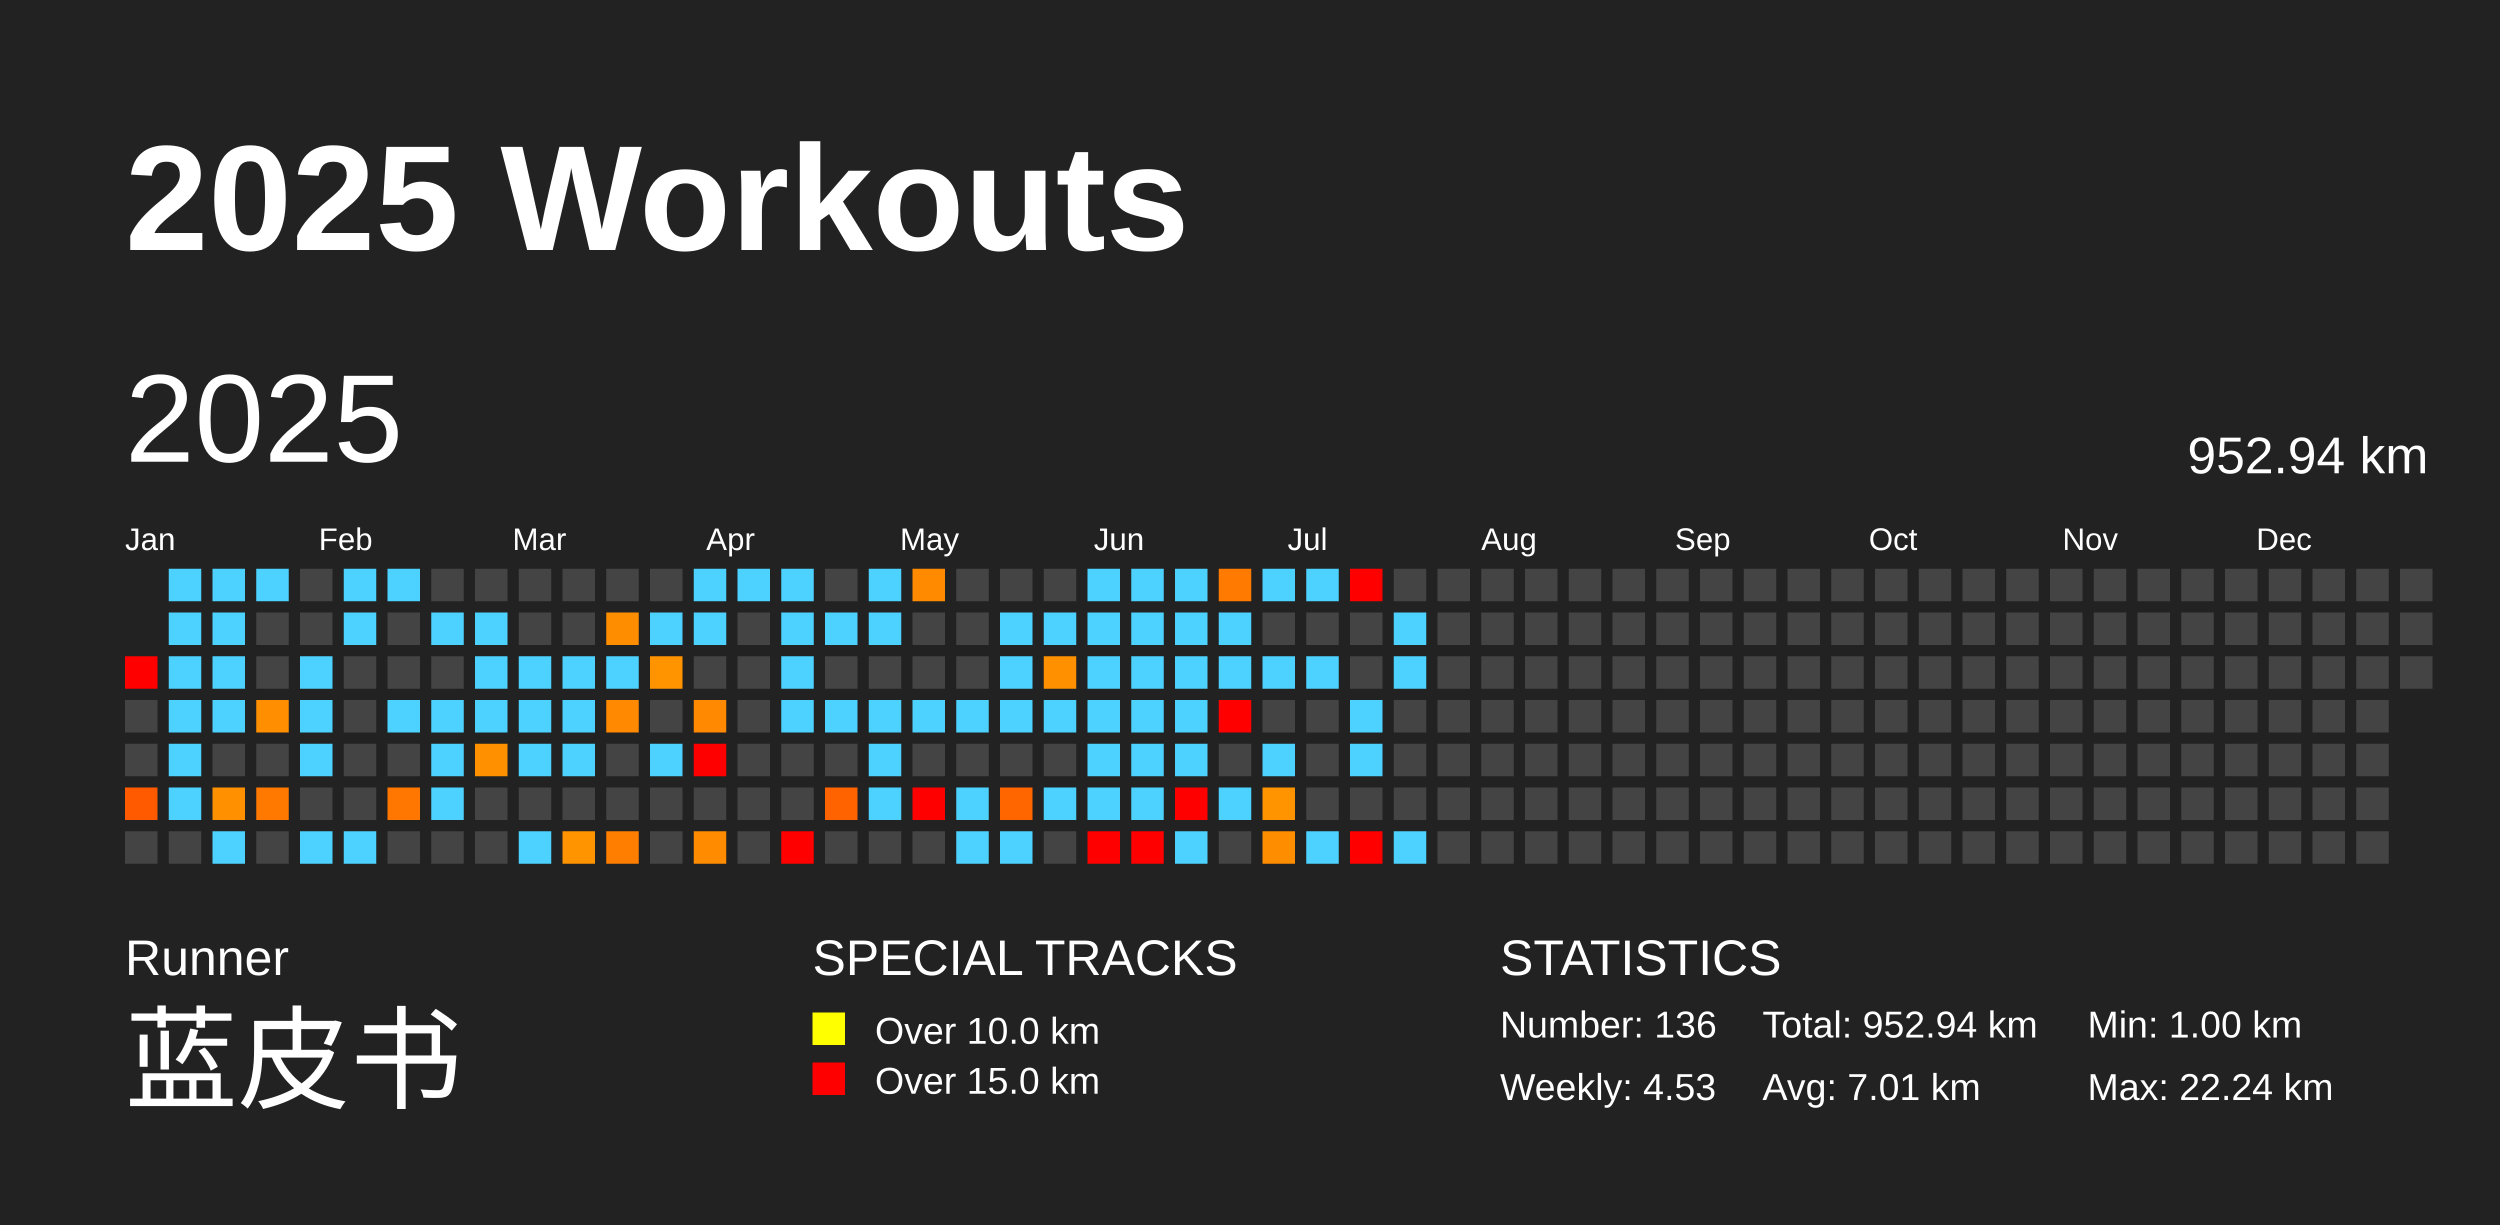
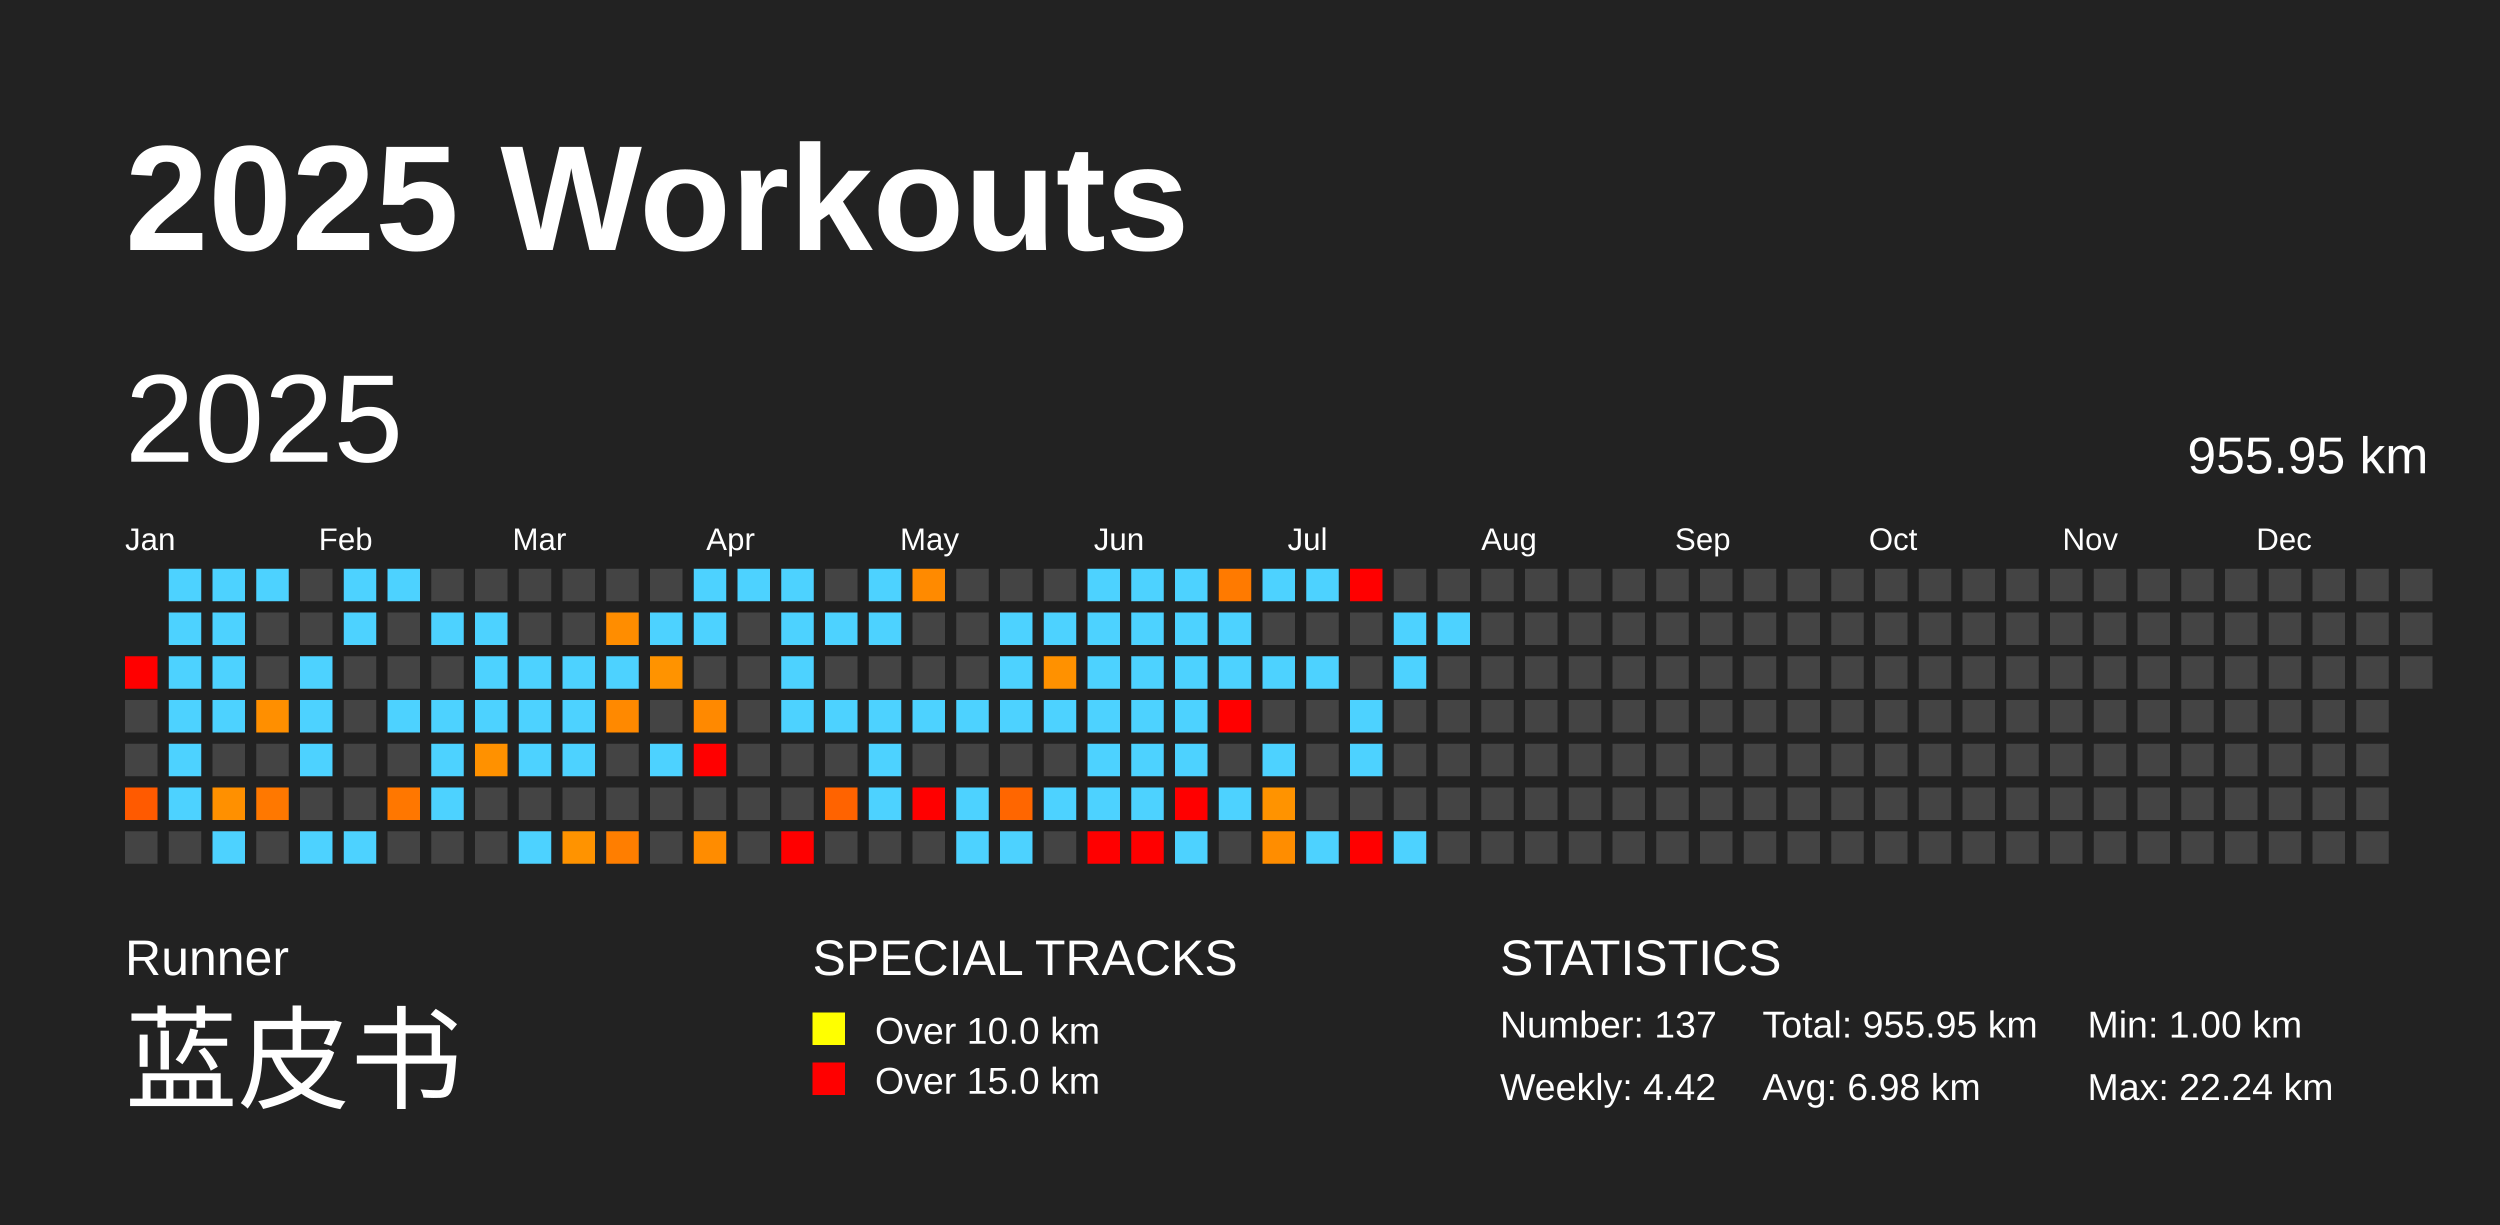
<svg xmlns="http://www.w3.org/2000/svg" baseProfile="full" height="98mm" version="1.1" viewBox="0,0,200,98" width="200mm">
  <defs />
  <rect fill="#222222" height="98" width="200" x="0" y="0" />
  <text fill="#FFFFFF" style="font-size:12px; font-family:Arial; font-weight:bold;" x="10" y="20">2025 Workouts</text>
  <text fill="#FFFFFF" style="font-size:4px; font-family:Arial" x="10" y="78">Runner</text>
  <text fill="#FFFFFF" style="font-size:9px; font-family:Arial" x="10" y="88">蓝皮书</text>
  <text fill="#FFFFFF" style="font-size:4px; font-family:Arial" x="65" y="78">SPECIAL TRACKS</text>
  <rect fill="yellow" height="2.6" width="2.6" x="65" y="81" />
  <text fill="#FFFFFF" style="font-size:3px; font-family:Arial" x="70" y="83.5">Over 10.0 km</text>
  <rect fill="red" height="2.6" width="2.6" x="65" y="85" />
  <text fill="#FFFFFF" style="font-size:3px; font-family:Arial" x="70" y="87.5">Over 15.0 km</text>
  <text fill="#FFFFFF" style="font-size:4px; font-family:Arial" x="120" y="78">STATISTICS</text>
-   <text fill="#FFFFFF" style="font-size:3px; font-family:Arial" x="120" y="83">Number: 136</text>
-   <text fill="#FFFFFF" style="font-size:3px; font-family:Arial" x="120" y="88">Weekly: 4.53</text>
-   <text fill="#FFFFFF" style="font-size:3px; font-family:Arial" x="141" y="83">Total: 952.94 km</text>
-   <text fill="#FFFFFF" style="font-size:3px; font-family:Arial" x="141" y="88">Avg: 7.01 km</text>
+   <text fill="#FFFFFF" style="font-size:3px; font-family:Arial" x="120" y="83">Number: 137</text>
+   <text fill="#FFFFFF" style="font-size:3px; font-family:Arial" x="120" y="88">Weekly: 4.42</text>
+   <text fill="#FFFFFF" style="font-size:3px; font-family:Arial" x="141" y="83">Total: 955.95 km</text>
+   <text fill="#FFFFFF" style="font-size:3px; font-family:Arial" x="141" y="88">Avg: 6.98 km</text>
  <text fill="#FFFFFF" style="font-size:3px; font-family:Arial" x="167" y="83">Min: 1.00 km</text>
  <text fill="#FFFFFF" style="font-size:3px; font-family:Arial" x="167" y="88">Max: 22.24 km</text>
  <text dominant-baseline="hanging" fill="#FFFFFF" style="font-size:10.0px; font-family:Arial;" x="10" y="30">2025</text>
-   <text dominant-baseline="hanging" fill="#FFFFFF" style="font-size:4.125px; font-family:Arial;" x="175" y="35">952.94 km</text>
+   <text dominant-baseline="hanging" fill="#FFFFFF" style="font-size:4.125px; font-family:Arial;" x="175" y="35">955.95 km</text>
  <text fill="#FFFFFF" style="font-size:2.5px; font-family:Arial" x="10.0" y="44">Jan</text>
  <text fill="#FFFFFF" style="font-size:2.5px; font-family:Arial" x="25.5" y="44">Feb</text>
  <text fill="#FFFFFF" style="font-size:2.5px; font-family:Arial" x="41.0" y="44">Mar</text>
  <text fill="#FFFFFF" style="font-size:2.5px; font-family:Arial" x="56.5" y="44">Apr</text>
  <text fill="#FFFFFF" style="font-size:2.5px; font-family:Arial" x="72.0" y="44">May</text>
  <text fill="#FFFFFF" style="font-size:2.5px; font-family:Arial" x="87.5" y="44">Jun</text>
  <text fill="#FFFFFF" style="font-size:2.5px; font-family:Arial" x="103.0" y="44">Jul</text>
  <text fill="#FFFFFF" style="font-size:2.5px; font-family:Arial" x="118.5" y="44">Aug</text>
  <text fill="#FFFFFF" style="font-size:2.5px; font-family:Arial" x="134.0" y="44">Sep</text>
  <text fill="#FFFFFF" style="font-size:2.5px; font-family:Arial" x="149.5" y="44">Oct</text>
  <text fill="#FFFFFF" style="font-size:2.5px; font-family:Arial" x="165.0" y="44">Nov</text>
  <text fill="#FFFFFF" style="font-size:2.5px; font-family:Arial" x="180.5" y="44">Dec</text>
  <rect fill="red" height="2.6" width="2.6" x="10.0" y="52.5" />
  <rect fill="#444444" height="2.6" width="2.6" x="10.0" y="56.0" />
  <rect fill="#444444" height="2.6" width="2.6" x="10.0" y="59.5" />
  <rect fill="#ff5a00" height="2.6" width="2.6" x="10.0" y="63.0" />
  <rect fill="#444444" height="2.6" width="2.6" x="10.0" y="66.5" />
  <rect fill="#4dd2ff" height="2.6" width="2.6" x="13.5" y="45.5" />
  <rect fill="#4dd2ff" height="2.6" width="2.6" x="13.5" y="49.0" />
  <rect fill="#4dd2ff" height="2.6" width="2.6" x="13.5" y="52.5" />
  <rect fill="#4dd2ff" height="2.6" width="2.6" x="13.5" y="56.0" />
  <rect fill="#4dd2ff" height="2.6" width="2.6" x="13.5" y="59.5" />
  <rect fill="#4dd2ff" height="2.6" width="2.6" x="13.5" y="63.0" />
  <rect fill="#444444" height="2.6" width="2.6" x="13.5" y="66.5" />
  <rect fill="#4dd2ff" height="2.6" width="2.6" x="17.0" y="45.5" />
  <rect fill="#4dd2ff" height="2.6" width="2.6" x="17.0" y="49.0" />
  <rect fill="#4dd2ff" height="2.6" width="2.6" x="17.0" y="52.5" />
  <rect fill="#4dd2ff" height="2.6" width="2.6" x="17.0" y="56.0" />
  <rect fill="#444444" height="2.6" width="2.6" x="17.0" y="59.5" />
  <rect fill="#ff9000" height="2.6" width="2.6" x="17.0" y="63.0" />
  <rect fill="#4dd2ff" height="2.6" width="2.6" x="17.0" y="66.5" />
  <rect fill="#4dd2ff" height="2.6" width="2.6" x="20.5" y="45.5" />
  <rect fill="#444444" height="2.6" width="2.6" x="20.5" y="49.0" />
  <rect fill="#444444" height="2.6" width="2.6" x="20.5" y="52.5" />
  <rect fill="#ff8f00" height="2.6" width="2.6" x="20.5" y="56.0" />
  <rect fill="#444444" height="2.6" width="2.6" x="20.5" y="59.5" />
  <rect fill="#ff7800" height="2.6" width="2.6" x="20.5" y="63.0" />
  <rect fill="#444444" height="2.6" width="2.6" x="20.5" y="66.5" />
  <rect fill="#444444" height="2.6" width="2.6" x="24.0" y="45.5" />
  <rect fill="#444444" height="2.6" width="2.6" x="24.0" y="49.0" />
  <rect fill="#4dd2ff" height="2.6" width="2.6" x="24.0" y="52.5" />
  <rect fill="#4dd2ff" height="2.6" width="2.6" x="24.0" y="56.0" />
  <rect fill="#4dd2ff" height="2.6" width="2.6" x="24.0" y="59.5" />
  <rect fill="#444444" height="2.6" width="2.6" x="24.0" y="63.0" />
  <rect fill="#4dd2ff" height="2.6" width="2.6" x="24.0" y="66.5" />
  <rect fill="#4dd2ff" height="2.6" width="2.6" x="27.5" y="45.5" />
  <rect fill="#4dd2ff" height="2.6" width="2.6" x="27.5" y="49.0" />
  <rect fill="#444444" height="2.6" width="2.6" x="27.5" y="52.5" />
  <rect fill="#444444" height="2.6" width="2.6" x="27.5" y="56.0" />
  <rect fill="#444444" height="2.6" width="2.6" x="27.5" y="59.5" />
  <rect fill="#444444" height="2.6" width="2.6" x="27.5" y="63.0" />
  <rect fill="#4dd2ff" height="2.6" width="2.6" x="27.5" y="66.5" />
  <rect fill="#4dd2ff" height="2.6" width="2.6" x="31.0" y="45.5" />
  <rect fill="#444444" height="2.6" width="2.6" x="31.0" y="49.0" />
  <rect fill="#444444" height="2.6" width="2.6" x="31.0" y="52.5" />
  <rect fill="#4dd2ff" height="2.6" width="2.6" x="31.0" y="56.0" />
  <rect fill="#444444" height="2.6" width="2.6" x="31.0" y="59.5" />
  <rect fill="#ff7700" height="2.6" width="2.6" x="31.0" y="63.0" />
  <rect fill="#444444" height="2.6" width="2.6" x="31.0" y="66.5" />
  <rect fill="#444444" height="2.6" width="2.6" x="34.5" y="45.5" />
  <rect fill="#4dd2ff" height="2.6" width="2.6" x="34.5" y="49.0" />
  <rect fill="#444444" height="2.6" width="2.6" x="34.5" y="52.5" />
  <rect fill="#4dd2ff" height="2.6" width="2.6" x="34.5" y="56.0" />
  <rect fill="#4dd2ff" height="2.6" width="2.6" x="34.5" y="59.5" />
  <rect fill="#4dd2ff" height="2.6" width="2.6" x="34.5" y="63.0" />
  <rect fill="#444444" height="2.6" width="2.6" x="34.5" y="66.5" />
  <rect fill="#444444" height="2.6" width="2.6" x="38.0" y="45.5" />
  <rect fill="#4dd2ff" height="2.6" width="2.6" x="38.0" y="49.0" />
  <rect fill="#4dd2ff" height="2.6" width="2.6" x="38.0" y="52.5" />
  <rect fill="#4dd2ff" height="2.6" width="2.6" x="38.0" y="56.0" />
  <rect fill="#ff9100" height="2.6" width="2.6" x="38.0" y="59.5" />
  <rect fill="#444444" height="2.6" width="2.6" x="38.0" y="63.0" />
  <rect fill="#444444" height="2.6" width="2.6" x="38.0" y="66.5" />
  <rect fill="#444444" height="2.6" width="2.6" x="41.5" y="45.5" />
  <rect fill="#444444" height="2.6" width="2.6" x="41.5" y="49.0" />
  <rect fill="#4dd2ff" height="2.6" width="2.6" x="41.5" y="52.5" />
  <rect fill="#4dd2ff" height="2.6" width="2.6" x="41.5" y="56.0" />
  <rect fill="#4dd2ff" height="2.6" width="2.6" x="41.5" y="59.5" />
  <rect fill="#444444" height="2.6" width="2.6" x="41.5" y="63.0" />
  <rect fill="#4dd2ff" height="2.6" width="2.6" x="41.5" y="66.5" />
  <rect fill="#444444" height="2.6" width="2.6" x="45.0" y="45.5" />
  <rect fill="#444444" height="2.6" width="2.6" x="45.0" y="49.0" />
  <rect fill="#4dd2ff" height="2.6" width="2.6" x="45.0" y="52.5" />
  <rect fill="#4dd2ff" height="2.6" width="2.6" x="45.0" y="56.0" />
  <rect fill="#4dd2ff" height="2.6" width="2.6" x="45.0" y="59.5" />
  <rect fill="#444444" height="2.6" width="2.6" x="45.0" y="63.0" />
  <rect fill="#ff9300" height="2.6" width="2.6" x="45.0" y="66.5" />
  <rect fill="#444444" height="2.6" width="2.6" x="48.5" y="45.5" />
  <rect fill="#ff8d00" height="2.6" width="2.6" x="48.5" y="49.0" />
  <rect fill="#4dd2ff" height="2.6" width="2.6" x="48.5" y="52.5" />
  <rect fill="#ff8900" height="2.6" width="2.6" x="48.5" y="56.0" />
  <rect fill="#444444" height="2.6" width="2.6" x="48.5" y="59.5" />
  <rect fill="#444444" height="2.6" width="2.6" x="48.5" y="63.0" />
  <rect fill="#ff7e00" height="2.6" width="2.6" x="48.5" y="66.5" />
  <rect fill="#444444" height="2.6" width="2.6" x="52.0" y="45.5" />
  <rect fill="#4dd2ff" height="2.6" width="2.6" x="52.0" y="49.0" />
  <rect fill="#ff9300" height="2.6" width="2.6" x="52.0" y="52.5" />
  <rect fill="#444444" height="2.6" width="2.6" x="52.0" y="56.0" />
  <rect fill="#4dd2ff" height="2.6" width="2.6" x="52.0" y="59.5" />
  <rect fill="#444444" height="2.6" width="2.6" x="52.0" y="63.0" />
  <rect fill="#444444" height="2.6" width="2.6" x="52.0" y="66.5" />
  <rect fill="#4dd2ff" height="2.6" width="2.6" x="55.5" y="45.5" />
  <rect fill="#4dd2ff" height="2.6" width="2.6" x="55.5" y="49.0" />
  <rect fill="#444444" height="2.6" width="2.6" x="55.5" y="52.5" />
  <rect fill="#ff8900" height="2.6" width="2.6" x="55.5" y="56.0" />
  <rect fill="red" height="2.6" width="2.6" x="55.5" y="59.5" />
  <rect fill="#444444" height="2.6" width="2.6" x="55.5" y="63.0" />
  <rect fill="#ff8c00" height="2.6" width="2.6" x="55.5" y="66.5" />
  <rect fill="#4dd2ff" height="2.6" width="2.6" x="59.0" y="45.5" />
  <rect fill="#444444" height="2.6" width="2.6" x="59.0" y="49.0" />
  <rect fill="#444444" height="2.6" width="2.6" x="59.0" y="52.5" />
  <rect fill="#444444" height="2.6" width="2.6" x="59.0" y="56.0" />
  <rect fill="#444444" height="2.6" width="2.6" x="59.0" y="59.5" />
  <rect fill="#444444" height="2.6" width="2.6" x="59.0" y="63.0" />
  <rect fill="#444444" height="2.6" width="2.6" x="59.0" y="66.5" />
  <rect fill="#4dd2ff" height="2.6" width="2.6" x="62.5" y="45.5" />
  <rect fill="#4dd2ff" height="2.6" width="2.6" x="62.5" y="49.0" />
  <rect fill="#4dd2ff" height="2.6" width="2.6" x="62.5" y="52.5" />
  <rect fill="#4dd2ff" height="2.6" width="2.6" x="62.5" y="56.0" />
  <rect fill="#444444" height="2.6" width="2.6" x="62.5" y="59.5" />
  <rect fill="#444444" height="2.6" width="2.6" x="62.5" y="63.0" />
  <rect fill="red" height="2.6" width="2.6" x="62.5" y="66.5" />
  <rect fill="#444444" height="2.6" width="2.6" x="66.0" y="45.5" />
  <rect fill="#4dd2ff" height="2.6" width="2.6" x="66.0" y="49.0" />
  <rect fill="#444444" height="2.6" width="2.6" x="66.0" y="52.5" />
  <rect fill="#4dd2ff" height="2.6" width="2.6" x="66.0" y="56.0" />
  <rect fill="#444444" height="2.6" width="2.6" x="66.0" y="59.5" />
  <rect fill="#ff6300" height="2.6" width="2.6" x="66.0" y="63.0" />
  <rect fill="#444444" height="2.6" width="2.6" x="66.0" y="66.5" />
  <rect fill="#4dd2ff" height="2.6" width="2.6" x="69.5" y="45.5" />
  <rect fill="#4dd2ff" height="2.6" width="2.6" x="69.5" y="49.0" />
  <rect fill="#444444" height="2.6" width="2.6" x="69.5" y="52.5" />
  <rect fill="#4dd2ff" height="2.6" width="2.6" x="69.5" y="56.0" />
  <rect fill="#4dd2ff" height="2.6" width="2.6" x="69.5" y="59.5" />
  <rect fill="#4dd2ff" height="2.6" width="2.6" x="69.5" y="63.0" />
  <rect fill="#444444" height="2.6" width="2.6" x="69.5" y="66.5" />
  <rect fill="#ff8a00" height="2.6" width="2.6" x="73.0" y="45.5" />
  <rect fill="#444444" height="2.6" width="2.6" x="73.0" y="49.0" />
  <rect fill="#444444" height="2.6" width="2.6" x="73.0" y="52.5" />
  <rect fill="#4dd2ff" height="2.6" width="2.6" x="73.0" y="56.0" />
  <rect fill="#444444" height="2.6" width="2.6" x="73.0" y="59.5" />
  <rect fill="red" height="2.6" width="2.6" x="73.0" y="63.0" />
  <rect fill="#444444" height="2.6" width="2.6" x="73.0" y="66.5" />
  <rect fill="#444444" height="2.6" width="2.6" x="76.5" y="45.5" />
  <rect fill="#444444" height="2.6" width="2.6" x="76.5" y="49.0" />
  <rect fill="#444444" height="2.6" width="2.6" x="76.5" y="52.5" />
  <rect fill="#4dd2ff" height="2.6" width="2.6" x="76.5" y="56.0" />
  <rect fill="#444444" height="2.6" width="2.6" x="76.5" y="59.5" />
  <rect fill="#4dd2ff" height="2.6" width="2.6" x="76.5" y="63.0" />
  <rect fill="#4dd2ff" height="2.6" width="2.6" x="76.5" y="66.5" />
  <rect fill="#444444" height="2.6" width="2.6" x="80.0" y="45.5" />
  <rect fill="#4dd2ff" height="2.6" width="2.6" x="80.0" y="49.0" />
  <rect fill="#4dd2ff" height="2.6" width="2.6" x="80.0" y="52.5" />
  <rect fill="#4dd2ff" height="2.6" width="2.6" x="80.0" y="56.0" />
  <rect fill="#444444" height="2.6" width="2.6" x="80.0" y="59.5" />
  <rect fill="#ff6600" height="2.6" width="2.6" x="80.0" y="63.0" />
  <rect fill="#4dd2ff" height="2.6" width="2.6" x="80.0" y="66.5" />
  <rect fill="#444444" height="2.6" width="2.6" x="83.5" y="45.5" />
  <rect fill="#4dd2ff" height="2.6" width="2.6" x="83.5" y="49.0" />
  <rect fill="#ff9100" height="2.6" width="2.6" x="83.5" y="52.5" />
  <rect fill="#4dd2ff" height="2.6" width="2.6" x="83.5" y="56.0" />
  <rect fill="#444444" height="2.6" width="2.6" x="83.5" y="59.5" />
  <rect fill="#4dd2ff" height="2.6" width="2.6" x="83.5" y="63.0" />
  <rect fill="#444444" height="2.6" width="2.6" x="83.5" y="66.5" />
  <rect fill="#4dd2ff" height="2.6" width="2.6" x="87.0" y="45.5" />
  <rect fill="#4dd2ff" height="2.6" width="2.6" x="87.0" y="49.0" />
  <rect fill="#4dd2ff" height="2.6" width="2.6" x="87.0" y="52.5" />
  <rect fill="#4dd2ff" height="2.6" width="2.6" x="87.0" y="56.0" />
  <rect fill="#4dd2ff" height="2.6" width="2.6" x="87.0" y="59.5" />
  <rect fill="#4dd2ff" height="2.6" width="2.6" x="87.0" y="63.0" />
  <rect fill="red" height="2.6" width="2.6" x="87.0" y="66.5" />
  <rect fill="#4dd2ff" height="2.6" width="2.6" x="90.5" y="45.5" />
  <rect fill="#4dd2ff" height="2.6" width="2.6" x="90.5" y="49.0" />
  <rect fill="#4dd2ff" height="2.6" width="2.6" x="90.5" y="52.5" />
  <rect fill="#4dd2ff" height="2.6" width="2.6" x="90.5" y="56.0" />
  <rect fill="#4dd2ff" height="2.6" width="2.6" x="90.5" y="59.5" />
  <rect fill="#4dd2ff" height="2.6" width="2.6" x="90.5" y="63.0" />
  <rect fill="red" height="2.6" width="2.6" x="90.5" y="66.5" />
  <rect fill="#4dd2ff" height="2.6" width="2.6" x="94.0" y="45.5" />
  <rect fill="#4dd2ff" height="2.6" width="2.6" x="94.0" y="49.0" />
  <rect fill="#4dd2ff" height="2.6" width="2.6" x="94.0" y="52.5" />
  <rect fill="#4dd2ff" height="2.6" width="2.6" x="94.0" y="56.0" />
  <rect fill="#4dd2ff" height="2.6" width="2.6" x="94.0" y="59.5" />
  <rect fill="red" height="2.6" width="2.6" x="94.0" y="63.0" />
  <rect fill="#4dd2ff" height="2.6" width="2.6" x="94.0" y="66.5" />
  <rect fill="#ff7a00" height="2.6" width="2.6" x="97.5" y="45.5" />
  <rect fill="#4dd2ff" height="2.6" width="2.6" x="97.5" y="49.0" />
  <rect fill="#4dd2ff" height="2.6" width="2.6" x="97.5" y="52.5" />
  <rect fill="red" height="2.6" width="2.6" x="97.5" y="56.0" />
  <rect fill="#444444" height="2.6" width="2.6" x="97.5" y="59.5" />
  <rect fill="#4dd2ff" height="2.6" width="2.6" x="97.5" y="63.0" />
  <rect fill="#444444" height="2.6" width="2.6" x="97.5" y="66.5" />
  <rect fill="#4dd2ff" height="2.6" width="2.6" x="101.0" y="45.5" />
  <rect fill="#444444" height="2.6" width="2.6" x="101.0" y="49.0" />
  <rect fill="#4dd2ff" height="2.6" width="2.6" x="101.0" y="52.5" />
  <rect fill="#444444" height="2.6" width="2.6" x="101.0" y="56.0" />
  <rect fill="#4dd2ff" height="2.6" width="2.6" x="101.0" y="59.5" />
  <rect fill="#ff9300" height="2.6" width="2.6" x="101.0" y="63.0" />
  <rect fill="#ff8d00" height="2.6" width="2.6" x="101.0" y="66.5" />
  <rect fill="#4dd2ff" height="2.6" width="2.6" x="104.5" y="45.5" />
  <rect fill="#444444" height="2.6" width="2.6" x="104.5" y="49.0" />
  <rect fill="#4dd2ff" height="2.6" width="2.6" x="104.5" y="52.5" />
  <rect fill="#444444" height="2.6" width="2.6" x="104.5" y="56.0" />
  <rect fill="#444444" height="2.6" width="2.6" x="104.5" y="59.5" />
  <rect fill="#444444" height="2.6" width="2.6" x="104.5" y="63.0" />
  <rect fill="#4dd2ff" height="2.6" width="2.6" x="104.5" y="66.5" />
  <rect fill="red" height="2.6" width="2.6" x="108.0" y="45.5" />
  <rect fill="#444444" height="2.6" width="2.6" x="108.0" y="49.0" />
  <rect fill="#444444" height="2.6" width="2.6" x="108.0" y="52.5" />
  <rect fill="#4dd2ff" height="2.6" width="2.6" x="108.0" y="56.0" />
  <rect fill="#4dd2ff" height="2.6" width="2.6" x="108.0" y="59.5" />
  <rect fill="#444444" height="2.6" width="2.6" x="108.0" y="63.0" />
  <rect fill="red" height="2.6" width="2.6" x="108.0" y="66.5" />
  <rect fill="#444444" height="2.6" width="2.6" x="111.5" y="45.5" />
  <rect fill="#4dd2ff" height="2.6" width="2.6" x="111.5" y="49.0" />
  <rect fill="#4dd2ff" height="2.6" width="2.6" x="111.5" y="52.5" />
  <rect fill="#444444" height="2.6" width="2.6" x="111.5" y="56.0" />
  <rect fill="#444444" height="2.6" width="2.6" x="111.5" y="59.5" />
  <rect fill="#444444" height="2.6" width="2.6" x="111.5" y="63.0" />
  <rect fill="#4dd2ff" height="2.6" width="2.6" x="111.5" y="66.5" />
  <rect fill="#444444" height="2.6" width="2.6" x="115.0" y="45.5" />
-   <rect fill="#444444" height="2.6" width="2.6" x="115.0" y="49.0" />
+   <rect fill="#4dd2ff" height="2.6" width="2.6" x="115.0" y="49.0" />
  <rect fill="#444444" height="2.6" width="2.6" x="115.0" y="52.5" />
  <rect fill="#444444" height="2.6" width="2.6" x="115.0" y="56.0" />
  <rect fill="#444444" height="2.6" width="2.6" x="115.0" y="59.5" />
  <rect fill="#444444" height="2.6" width="2.6" x="115.0" y="63.0" />
  <rect fill="#444444" height="2.6" width="2.6" x="115.0" y="66.5" />
  <rect fill="#444444" height="2.6" width="2.6" x="118.5" y="45.5" />
  <rect fill="#444444" height="2.6" width="2.6" x="118.5" y="49.0" />
  <rect fill="#444444" height="2.6" width="2.6" x="118.5" y="52.5" />
  <rect fill="#444444" height="2.6" width="2.6" x="118.5" y="56.0" />
  <rect fill="#444444" height="2.6" width="2.6" x="118.5" y="59.5" />
  <rect fill="#444444" height="2.6" width="2.6" x="118.5" y="63.0" />
  <rect fill="#444444" height="2.6" width="2.6" x="118.5" y="66.5" />
  <rect fill="#444444" height="2.6" width="2.6" x="122.0" y="45.5" />
  <rect fill="#444444" height="2.6" width="2.6" x="122.0" y="49.0" />
  <rect fill="#444444" height="2.6" width="2.6" x="122.0" y="52.5" />
  <rect fill="#444444" height="2.6" width="2.6" x="122.0" y="56.0" />
  <rect fill="#444444" height="2.6" width="2.6" x="122.0" y="59.5" />
  <rect fill="#444444" height="2.6" width="2.6" x="122.0" y="63.0" />
  <rect fill="#444444" height="2.6" width="2.6" x="122.0" y="66.5" />
  <rect fill="#444444" height="2.6" width="2.6" x="125.5" y="45.5" />
  <rect fill="#444444" height="2.6" width="2.6" x="125.5" y="49.0" />
  <rect fill="#444444" height="2.6" width="2.6" x="125.5" y="52.5" />
  <rect fill="#444444" height="2.6" width="2.6" x="125.5" y="56.0" />
  <rect fill="#444444" height="2.6" width="2.6" x="125.5" y="59.5" />
  <rect fill="#444444" height="2.6" width="2.6" x="125.5" y="63.0" />
  <rect fill="#444444" height="2.6" width="2.6" x="125.5" y="66.5" />
  <rect fill="#444444" height="2.6" width="2.6" x="129.0" y="45.5" />
  <rect fill="#444444" height="2.6" width="2.6" x="129.0" y="49.0" />
  <rect fill="#444444" height="2.6" width="2.6" x="129.0" y="52.5" />
  <rect fill="#444444" height="2.6" width="2.6" x="129.0" y="56.0" />
  <rect fill="#444444" height="2.6" width="2.6" x="129.0" y="59.5" />
  <rect fill="#444444" height="2.6" width="2.6" x="129.0" y="63.0" />
  <rect fill="#444444" height="2.6" width="2.6" x="129.0" y="66.5" />
  <rect fill="#444444" height="2.6" width="2.6" x="132.5" y="45.5" />
  <rect fill="#444444" height="2.6" width="2.6" x="132.5" y="49.0" />
  <rect fill="#444444" height="2.6" width="2.6" x="132.5" y="52.5" />
  <rect fill="#444444" height="2.6" width="2.6" x="132.5" y="56.0" />
  <rect fill="#444444" height="2.6" width="2.6" x="132.5" y="59.5" />
  <rect fill="#444444" height="2.6" width="2.6" x="132.5" y="63.0" />
  <rect fill="#444444" height="2.6" width="2.6" x="132.5" y="66.5" />
  <rect fill="#444444" height="2.6" width="2.6" x="136.0" y="45.5" />
  <rect fill="#444444" height="2.6" width="2.6" x="136.0" y="49.0" />
  <rect fill="#444444" height="2.6" width="2.6" x="136.0" y="52.5" />
  <rect fill="#444444" height="2.6" width="2.6" x="136.0" y="56.0" />
  <rect fill="#444444" height="2.6" width="2.6" x="136.0" y="59.5" />
  <rect fill="#444444" height="2.6" width="2.6" x="136.0" y="63.0" />
  <rect fill="#444444" height="2.6" width="2.6" x="136.0" y="66.5" />
  <rect fill="#444444" height="2.6" width="2.6" x="139.5" y="45.5" />
  <rect fill="#444444" height="2.6" width="2.6" x="139.5" y="49.0" />
  <rect fill="#444444" height="2.6" width="2.6" x="139.5" y="52.5" />
  <rect fill="#444444" height="2.6" width="2.6" x="139.5" y="56.0" />
  <rect fill="#444444" height="2.6" width="2.6" x="139.5" y="59.5" />
  <rect fill="#444444" height="2.6" width="2.6" x="139.5" y="63.0" />
  <rect fill="#444444" height="2.6" width="2.6" x="139.5" y="66.5" />
  <rect fill="#444444" height="2.6" width="2.6" x="143.0" y="45.5" />
  <rect fill="#444444" height="2.6" width="2.6" x="143.0" y="49.0" />
  <rect fill="#444444" height="2.6" width="2.6" x="143.0" y="52.5" />
  <rect fill="#444444" height="2.6" width="2.6" x="143.0" y="56.0" />
  <rect fill="#444444" height="2.6" width="2.6" x="143.0" y="59.5" />
  <rect fill="#444444" height="2.6" width="2.6" x="143.0" y="63.0" />
  <rect fill="#444444" height="2.6" width="2.6" x="143.0" y="66.5" />
  <rect fill="#444444" height="2.6" width="2.6" x="146.5" y="45.5" />
  <rect fill="#444444" height="2.6" width="2.6" x="146.5" y="49.0" />
  <rect fill="#444444" height="2.6" width="2.6" x="146.5" y="52.5" />
  <rect fill="#444444" height="2.6" width="2.6" x="146.5" y="56.0" />
  <rect fill="#444444" height="2.6" width="2.6" x="146.5" y="59.5" />
  <rect fill="#444444" height="2.6" width="2.6" x="146.5" y="63.0" />
  <rect fill="#444444" height="2.6" width="2.6" x="146.5" y="66.5" />
  <rect fill="#444444" height="2.6" width="2.6" x="150.0" y="45.5" />
  <rect fill="#444444" height="2.6" width="2.6" x="150.0" y="49.0" />
  <rect fill="#444444" height="2.6" width="2.6" x="150.0" y="52.5" />
  <rect fill="#444444" height="2.6" width="2.6" x="150.0" y="56.0" />
  <rect fill="#444444" height="2.6" width="2.6" x="150.0" y="59.5" />
  <rect fill="#444444" height="2.6" width="2.6" x="150.0" y="63.0" />
  <rect fill="#444444" height="2.6" width="2.6" x="150.0" y="66.5" />
  <rect fill="#444444" height="2.6" width="2.6" x="153.5" y="45.5" />
  <rect fill="#444444" height="2.6" width="2.6" x="153.5" y="49.0" />
  <rect fill="#444444" height="2.6" width="2.6" x="153.5" y="52.5" />
  <rect fill="#444444" height="2.6" width="2.6" x="153.5" y="56.0" />
  <rect fill="#444444" height="2.6" width="2.6" x="153.5" y="59.5" />
  <rect fill="#444444" height="2.6" width="2.6" x="153.5" y="63.0" />
  <rect fill="#444444" height="2.6" width="2.6" x="153.5" y="66.5" />
  <rect fill="#444444" height="2.6" width="2.6" x="157.0" y="45.5" />
  <rect fill="#444444" height="2.6" width="2.6" x="157.0" y="49.0" />
  <rect fill="#444444" height="2.6" width="2.6" x="157.0" y="52.5" />
  <rect fill="#444444" height="2.6" width="2.6" x="157.0" y="56.0" />
  <rect fill="#444444" height="2.6" width="2.6" x="157.0" y="59.5" />
  <rect fill="#444444" height="2.6" width="2.6" x="157.0" y="63.0" />
  <rect fill="#444444" height="2.6" width="2.6" x="157.0" y="66.5" />
  <rect fill="#444444" height="2.6" width="2.6" x="160.5" y="45.5" />
  <rect fill="#444444" height="2.6" width="2.6" x="160.5" y="49.0" />
  <rect fill="#444444" height="2.6" width="2.6" x="160.5" y="52.5" />
  <rect fill="#444444" height="2.6" width="2.6" x="160.5" y="56.0" />
  <rect fill="#444444" height="2.6" width="2.6" x="160.5" y="59.5" />
  <rect fill="#444444" height="2.6" width="2.6" x="160.5" y="63.0" />
  <rect fill="#444444" height="2.6" width="2.6" x="160.5" y="66.5" />
  <rect fill="#444444" height="2.6" width="2.6" x="164.0" y="45.5" />
  <rect fill="#444444" height="2.6" width="2.6" x="164.0" y="49.0" />
  <rect fill="#444444" height="2.6" width="2.6" x="164.0" y="52.5" />
  <rect fill="#444444" height="2.6" width="2.6" x="164.0" y="56.0" />
  <rect fill="#444444" height="2.6" width="2.6" x="164.0" y="59.5" />
  <rect fill="#444444" height="2.6" width="2.6" x="164.0" y="63.0" />
  <rect fill="#444444" height="2.6" width="2.6" x="164.0" y="66.5" />
  <rect fill="#444444" height="2.6" width="2.6" x="167.5" y="45.5" />
  <rect fill="#444444" height="2.6" width="2.6" x="167.5" y="49.0" />
  <rect fill="#444444" height="2.6" width="2.6" x="167.5" y="52.5" />
  <rect fill="#444444" height="2.6" width="2.6" x="167.5" y="56.0" />
  <rect fill="#444444" height="2.6" width="2.6" x="167.5" y="59.5" />
  <rect fill="#444444" height="2.6" width="2.6" x="167.5" y="63.0" />
  <rect fill="#444444" height="2.6" width="2.6" x="167.5" y="66.5" />
  <rect fill="#444444" height="2.6" width="2.6" x="171.0" y="45.5" />
  <rect fill="#444444" height="2.6" width="2.6" x="171.0" y="49.0" />
  <rect fill="#444444" height="2.6" width="2.6" x="171.0" y="52.5" />
  <rect fill="#444444" height="2.6" width="2.6" x="171.0" y="56.0" />
  <rect fill="#444444" height="2.6" width="2.6" x="171.0" y="59.5" />
  <rect fill="#444444" height="2.6" width="2.6" x="171.0" y="63.0" />
  <rect fill="#444444" height="2.6" width="2.6" x="171.0" y="66.5" />
  <rect fill="#444444" height="2.6" width="2.6" x="174.5" y="45.5" />
  <rect fill="#444444" height="2.6" width="2.6" x="174.5" y="49.0" />
  <rect fill="#444444" height="2.6" width="2.6" x="174.5" y="52.5" />
  <rect fill="#444444" height="2.6" width="2.6" x="174.5" y="56.0" />
  <rect fill="#444444" height="2.6" width="2.6" x="174.5" y="59.5" />
  <rect fill="#444444" height="2.6" width="2.6" x="174.5" y="63.0" />
  <rect fill="#444444" height="2.6" width="2.6" x="174.5" y="66.5" />
  <rect fill="#444444" height="2.6" width="2.6" x="178.0" y="45.5" />
  <rect fill="#444444" height="2.6" width="2.6" x="178.0" y="49.0" />
  <rect fill="#444444" height="2.6" width="2.6" x="178.0" y="52.5" />
  <rect fill="#444444" height="2.6" width="2.6" x="178.0" y="56.0" />
  <rect fill="#444444" height="2.6" width="2.6" x="178.0" y="59.5" />
  <rect fill="#444444" height="2.6" width="2.6" x="178.0" y="63.0" />
  <rect fill="#444444" height="2.6" width="2.6" x="178.0" y="66.5" />
  <rect fill="#444444" height="2.6" width="2.6" x="181.5" y="45.5" />
  <rect fill="#444444" height="2.6" width="2.6" x="181.5" y="49.0" />
  <rect fill="#444444" height="2.6" width="2.6" x="181.5" y="52.5" />
  <rect fill="#444444" height="2.6" width="2.6" x="181.5" y="56.0" />
  <rect fill="#444444" height="2.6" width="2.6" x="181.5" y="59.5" />
  <rect fill="#444444" height="2.6" width="2.6" x="181.5" y="63.0" />
  <rect fill="#444444" height="2.6" width="2.6" x="181.5" y="66.5" />
  <rect fill="#444444" height="2.6" width="2.6" x="185.0" y="45.5" />
  <rect fill="#444444" height="2.6" width="2.6" x="185.0" y="49.0" />
  <rect fill="#444444" height="2.6" width="2.6" x="185.0" y="52.5" />
  <rect fill="#444444" height="2.6" width="2.6" x="185.0" y="56.0" />
  <rect fill="#444444" height="2.6" width="2.6" x="185.0" y="59.5" />
  <rect fill="#444444" height="2.6" width="2.6" x="185.0" y="63.0" />
  <rect fill="#444444" height="2.6" width="2.6" x="185.0" y="66.5" />
  <rect fill="#444444" height="2.6" width="2.6" x="188.5" y="45.5" />
  <rect fill="#444444" height="2.6" width="2.6" x="188.5" y="49.0" />
  <rect fill="#444444" height="2.6" width="2.6" x="188.5" y="52.5" />
  <rect fill="#444444" height="2.6" width="2.6" x="188.5" y="56.0" />
  <rect fill="#444444" height="2.6" width="2.6" x="188.5" y="59.5" />
  <rect fill="#444444" height="2.6" width="2.6" x="188.5" y="63.0" />
  <rect fill="#444444" height="2.6" width="2.6" x="188.5" y="66.5" />
  <rect fill="#444444" height="2.6" width="2.6" x="192.0" y="45.5" />
  <rect fill="#444444" height="2.6" width="2.6" x="192.0" y="49.0" />
  <rect fill="#444444" height="2.6" width="2.6" x="192.0" y="52.5" />
</svg>
